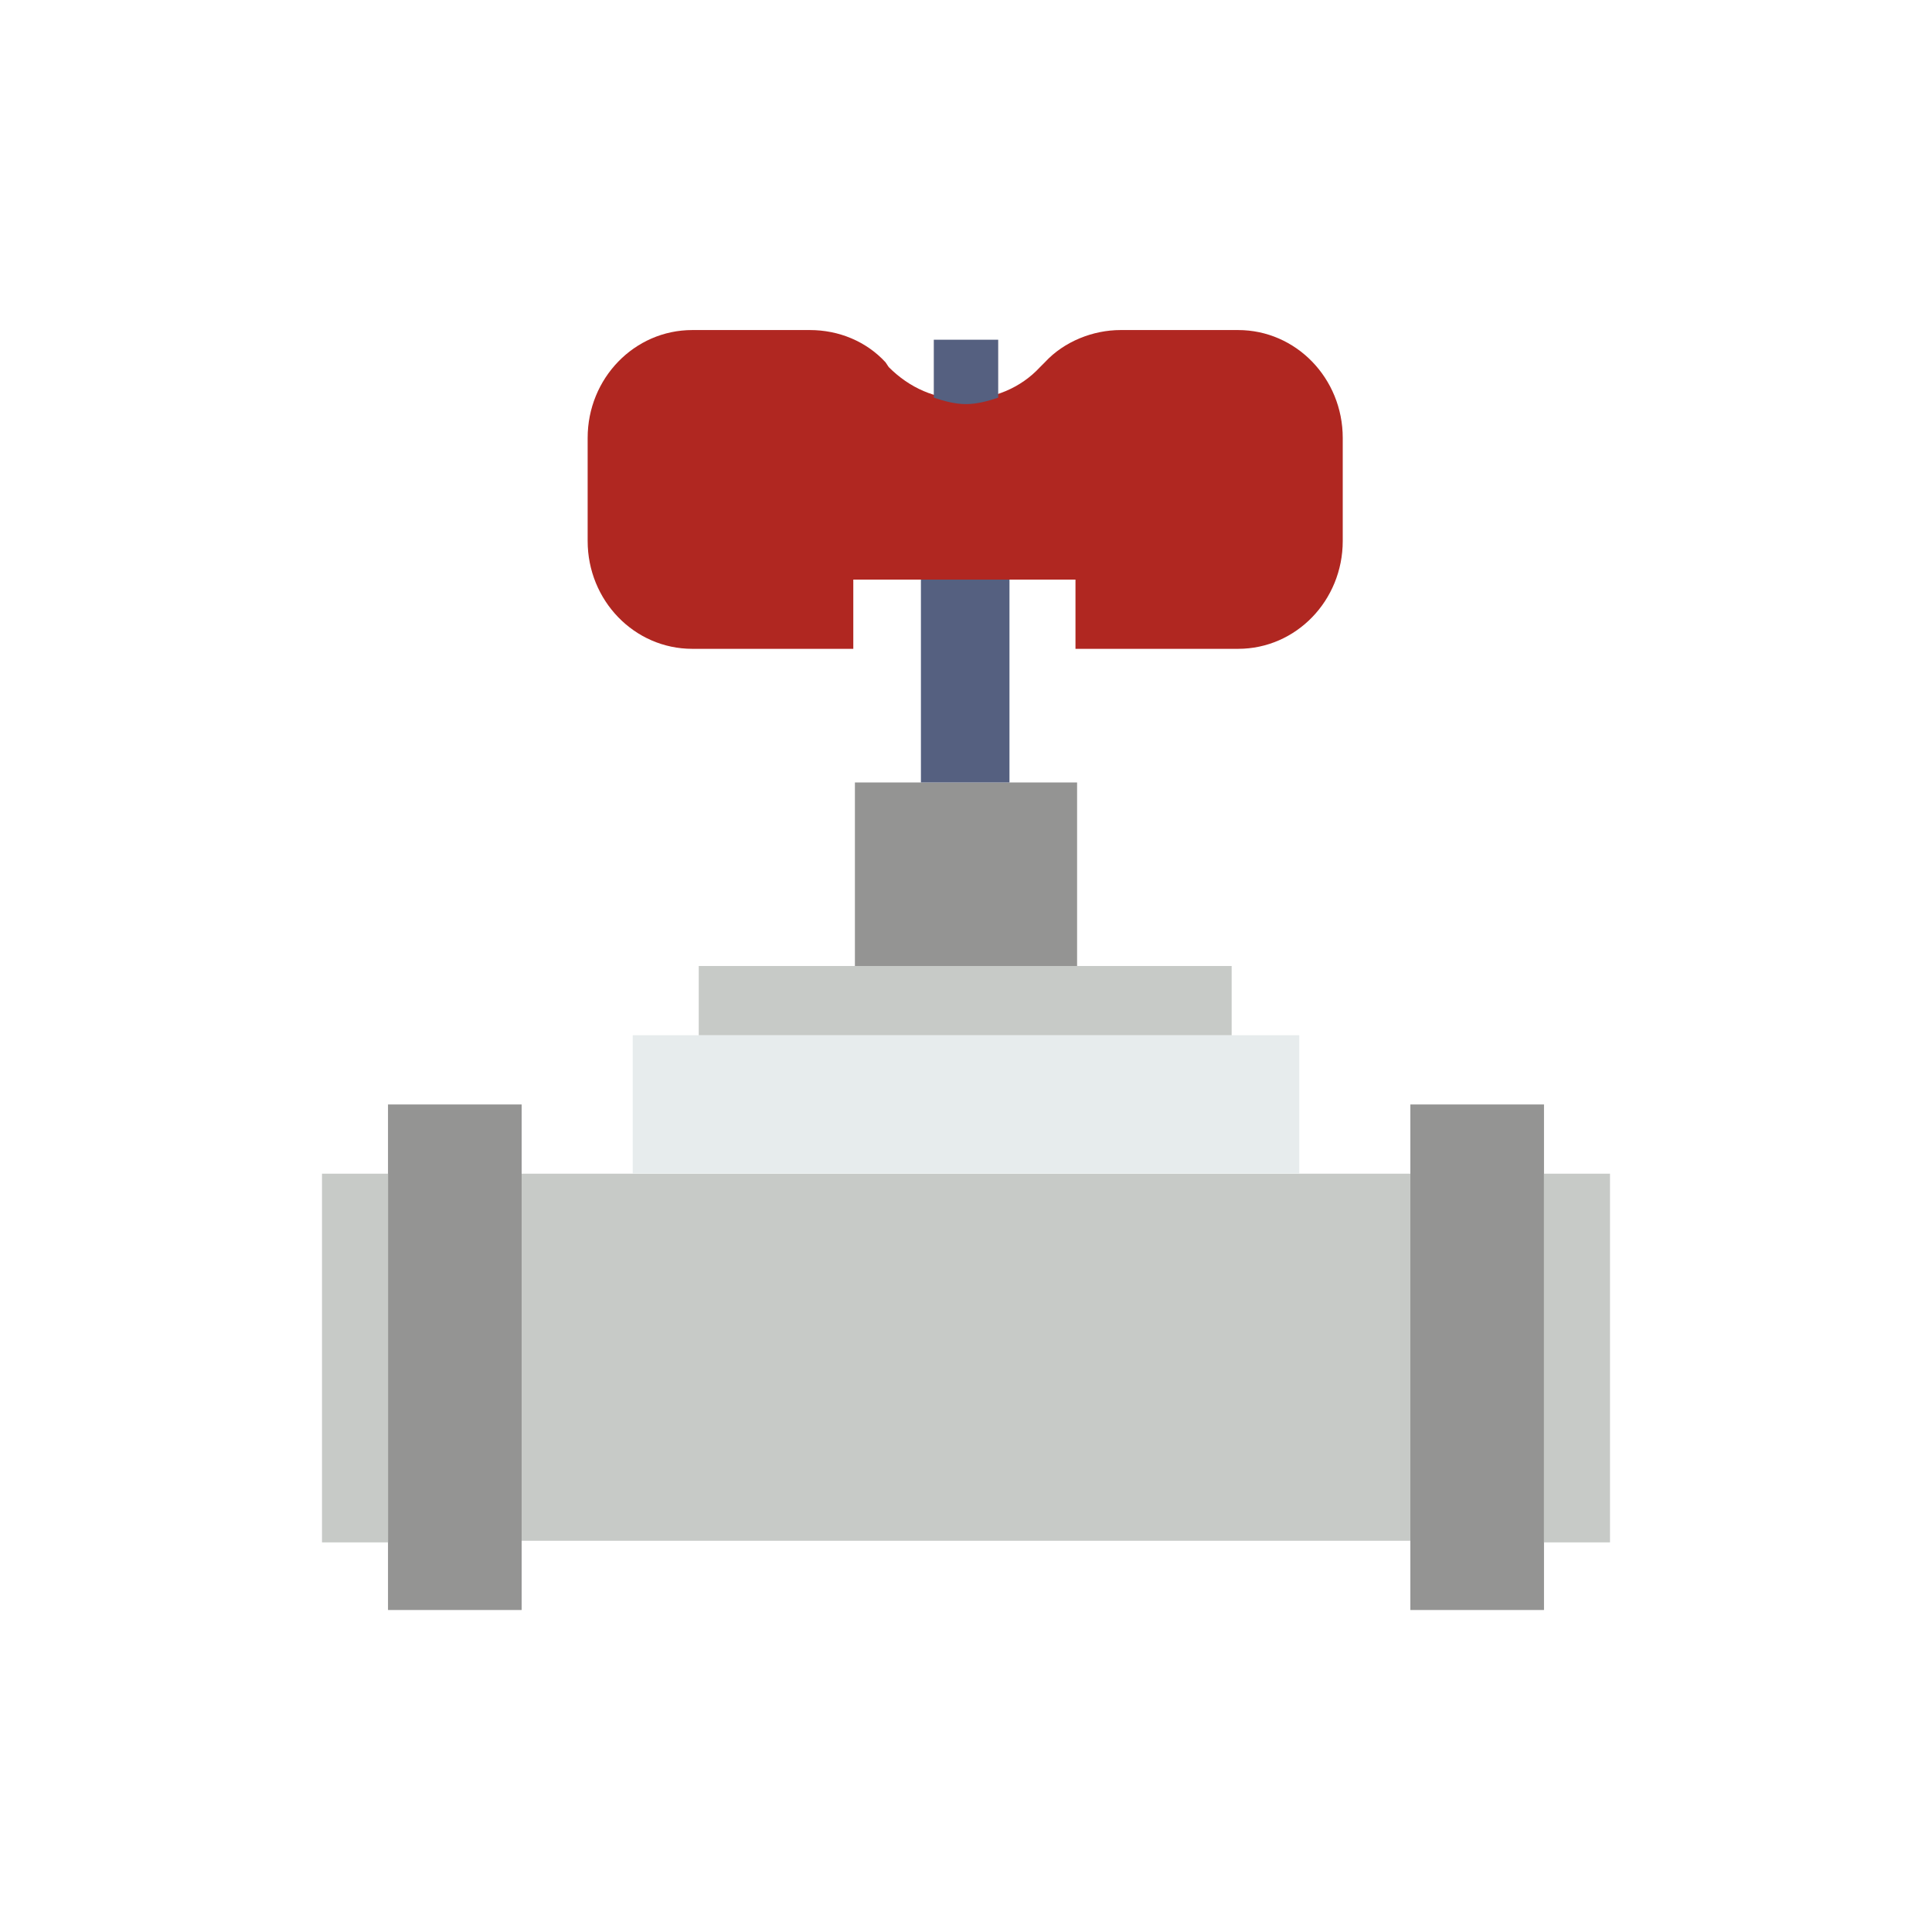
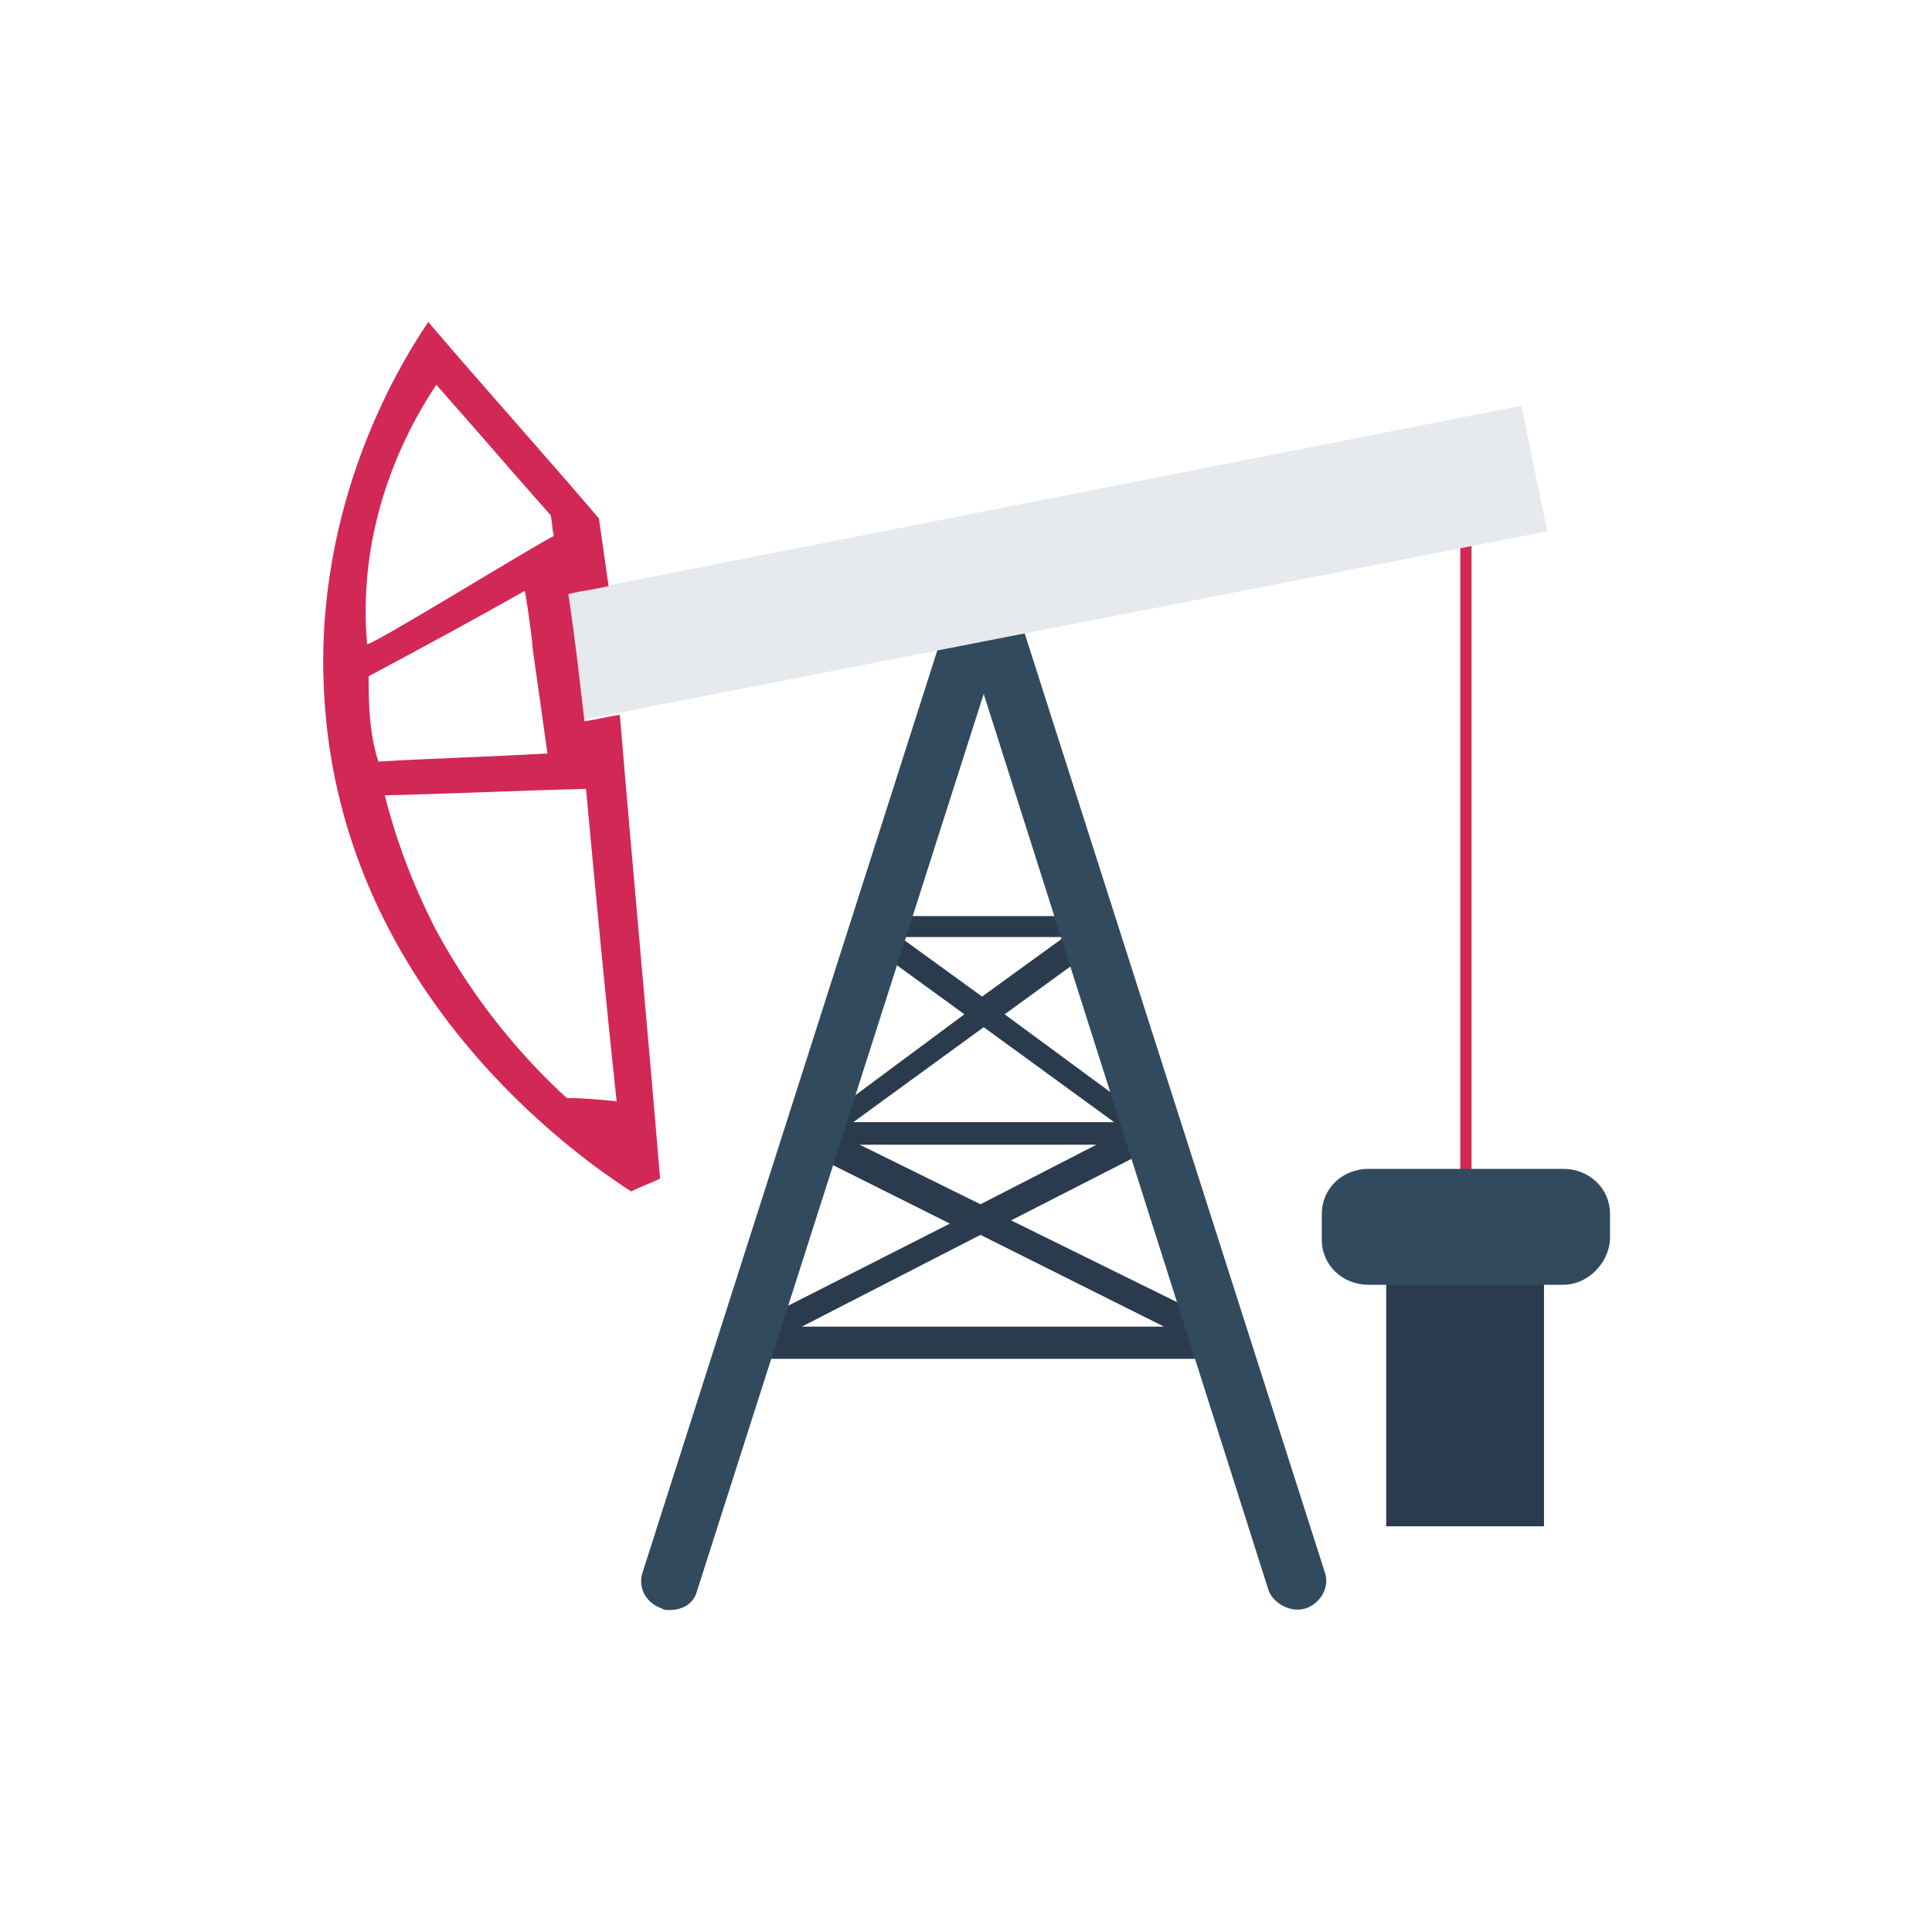
- <svg xmlns="http://www.w3.org/2000/svg" version="1.1" id="Capa_1" x="0px" y="0px" viewBox="0 0 120 120" style="enable-background:new 0 0 120 120;" xml:space="preserve">
+ <svg xmlns="http://www.w3.org/2000/svg" version="1.1" id="Layer_1" x="0px" y="0px" viewBox="0 0 120 120" style="enable-background:new 0 0 120 120;" xml:space="preserve">
  <style type="text/css">
- 	.st0{fill:#949493;}
- 	.st1{fill:#C7CAC7;}
- 	.st2{fill:#E7ECED;}
- 	.st3{fill:#556080;}
- 	.st4{fill:#B02721;}
+ 	.st0{fill:#D22856;}
+ 	.st1{fill:#2B3B4E;}
+ 	.st2{fill:#324A5E;}
+ 	.st3{fill:#E6E9EE;}
</style>
-   <g>
-     <rect x="87.6" y="68.6" class="st0" width="8.3" height="31.4" />
-     <polyline class="st1" points="32.4,95.7 87.6,95.7 87.6,72.9 32.4,72.9  " />
-     <rect x="95.9" y="72.9" class="st1" width="4.1" height="22.9" />
-     <rect x="24.1" y="68.6" class="st0" width="8.3" height="31.4" />
-     <rect x="20" y="72.9" class="st1" width="4.1" height="22.9" />
-     <rect x="39.3" y="64.3" class="st2" width="41.4" height="8.6" />
-     <rect x="43.4" y="60" class="st1" width="33.1" height="4.3" />
-     <rect x="53.1" y="48.6" class="st0" width="13.8" height="11.4" />
-     <rect x="57.2" y="35.7" class="st3" width="5.5" height="12.9" />
-     <path class="st4" d="M64.9,22.5l-0.3,0.3c-1.2,1.3-2.9,2-4.7,2l0,0c-1.8,0-3.4-0.7-4.7-2L55,22.5c-1.2-1.3-2.9-2-4.7-2H43   c-3.6,0-6.5,3-6.5,6.7v6.4c0,3.7,2.9,6.7,6.5,6.7H53V36h13.8v4.3h10.1c3.6,0,6.5-3,6.5-6.7v-6.4c0-3.7-2.9-6.7-6.5-6.7h-7.3   C67.9,20.5,66.1,21.2,64.9,22.5z" />
-     <path class="st3" d="M60,25.1c0.7,0,1.4-0.2,2-0.4v-3.6h-4v3.6C58.6,24.9,59.3,25.1,60,25.1z" />
-   </g>
+   <rect x="90.7" y="29.1" class="st0" width="0.7" height="49" />
+   <path class="st1" d="M76.4,82.5l-13.6-6.7l9-4.6c0.5-0.3,0.6-0.8,0.4-1.1c-0.2-0.3-0.5-0.4-0.7-0.4l-9.1-6.7l6.6-4.8  c0.3-0.2,0.4-0.5,0.3-0.8c-0.1-0.3-0.4-0.5-0.7-0.5H53.7c-0.4,0-0.6,0.2-0.7,0.5c-0.1,0.3,0,0.6,0.3,0.8l6.6,4.8l-9.3,6.9l-0.2-0.1  c-0.5-0.3-1-0.1-1.2,0.4c-0.2,0.4-0.1,1,0.4,1.1l9.4,4.7l-13.2,6.7c-0.4,0.2-0.5,0.6-0.5,1s0.5,0.7,0.9,0.7h29.9  c0.5,0,0.8-0.3,0.9-0.7C77,83.1,76.8,82.8,76.4,82.5z M55.9,58.2h10.2l-5.1,3.7L55.9,58.2z M61.1,63.8l8.1,5.9H53L61.1,63.8z   M53.4,71.1h14.7l-7.2,3.7L53.4,71.1z M49.8,82.4l11.1-5.7l11.4,5.7H49.8z" />
+   <path class="st2" d="M41.6,100c-0.2,0-0.4,0-0.5-0.1c-0.9-0.3-1.5-1.2-1.2-2.2l19.5-61c0.3-0.7,0.9-1.2,1.7-1.2s1.5,0.5,1.7,1.2  l19.5,61c0.3,0.9-0.3,1.9-1.2,2.2c-0.9,0.3-2-0.3-2.3-1.1L61.1,43.1L43.3,98.8C43.1,99.6,42.4,100,41.6,100z" />
+   <path class="st3" d="M33.5,37.2c20.3-4,40.7-8,61-12l1.6,7.8c-20.5,4-40.9,8-61.4,12C34.4,42.5,34,39.8,33.5,37.2z" />
+   <rect x="86.1" y="78.3" class="st1" width="9.8" height="16.5" />
+   <path class="st2" d="M97.1,79.8H85c-1.6,0-2.9-1.2-2.9-2.8v-1.6c0-1.6,1.3-2.8,2.9-2.8h12.1c1.6,0,2.9,1.2,2.9,2.8V77  C99.9,78.5,98.6,79.8,97.1,79.8z" />
+   <path class="st0" d="M38.5,44.4c-0.7,0.1-1.5,0.3-2.2,0.4c-0.3-2.6-0.6-5.3-1-7.9c0.8-0.2,1.7-0.3,2.5-0.5c-0.2-1.4-0.4-2.8-0.6-4.2  c-3.5-4.1-7.1-8.1-10.6-12.2c-2.1,3.1-7.4,12.1-6.4,24.1C21.7,62.7,37.2,72.7,39.2,74c0.6-0.3,1.2-0.5,1.8-0.8  C40.2,63.6,39.3,54,38.5,44.4z M22.8,40c-0.7-8,2.9-14,4.3-16.1c2.4,2.7,4.7,5.4,7.1,8.1c0.1,0.4,0.1,0.9,0.2,1.3  C33.8,33.5,22.8,40.3,22.8,40z M23,44.8c-0.1-1-0.1-2-0.1-2.8c3.2-1.7,6.5-3.5,9.7-5.3c0.2,1.2,0.4,2.5,0.5,3.7  c0.3,2.1,0.6,4.2,0.9,6.4c-3.5,0.2-7,0.3-10.5,0.5C23.3,46.7,23.1,45.8,23,44.8z M35.2,68.2c-2.4-2.2-5.5-5.6-8.1-10.4  c-1.6-3.1-2.6-6-3.2-8.4c4.2-0.1,8.3-0.3,12.5-0.4c0.6,6.5,1.2,12.9,1.9,19.4C37.2,68.3,36.2,68.2,35.2,68.2z" />
</svg>
